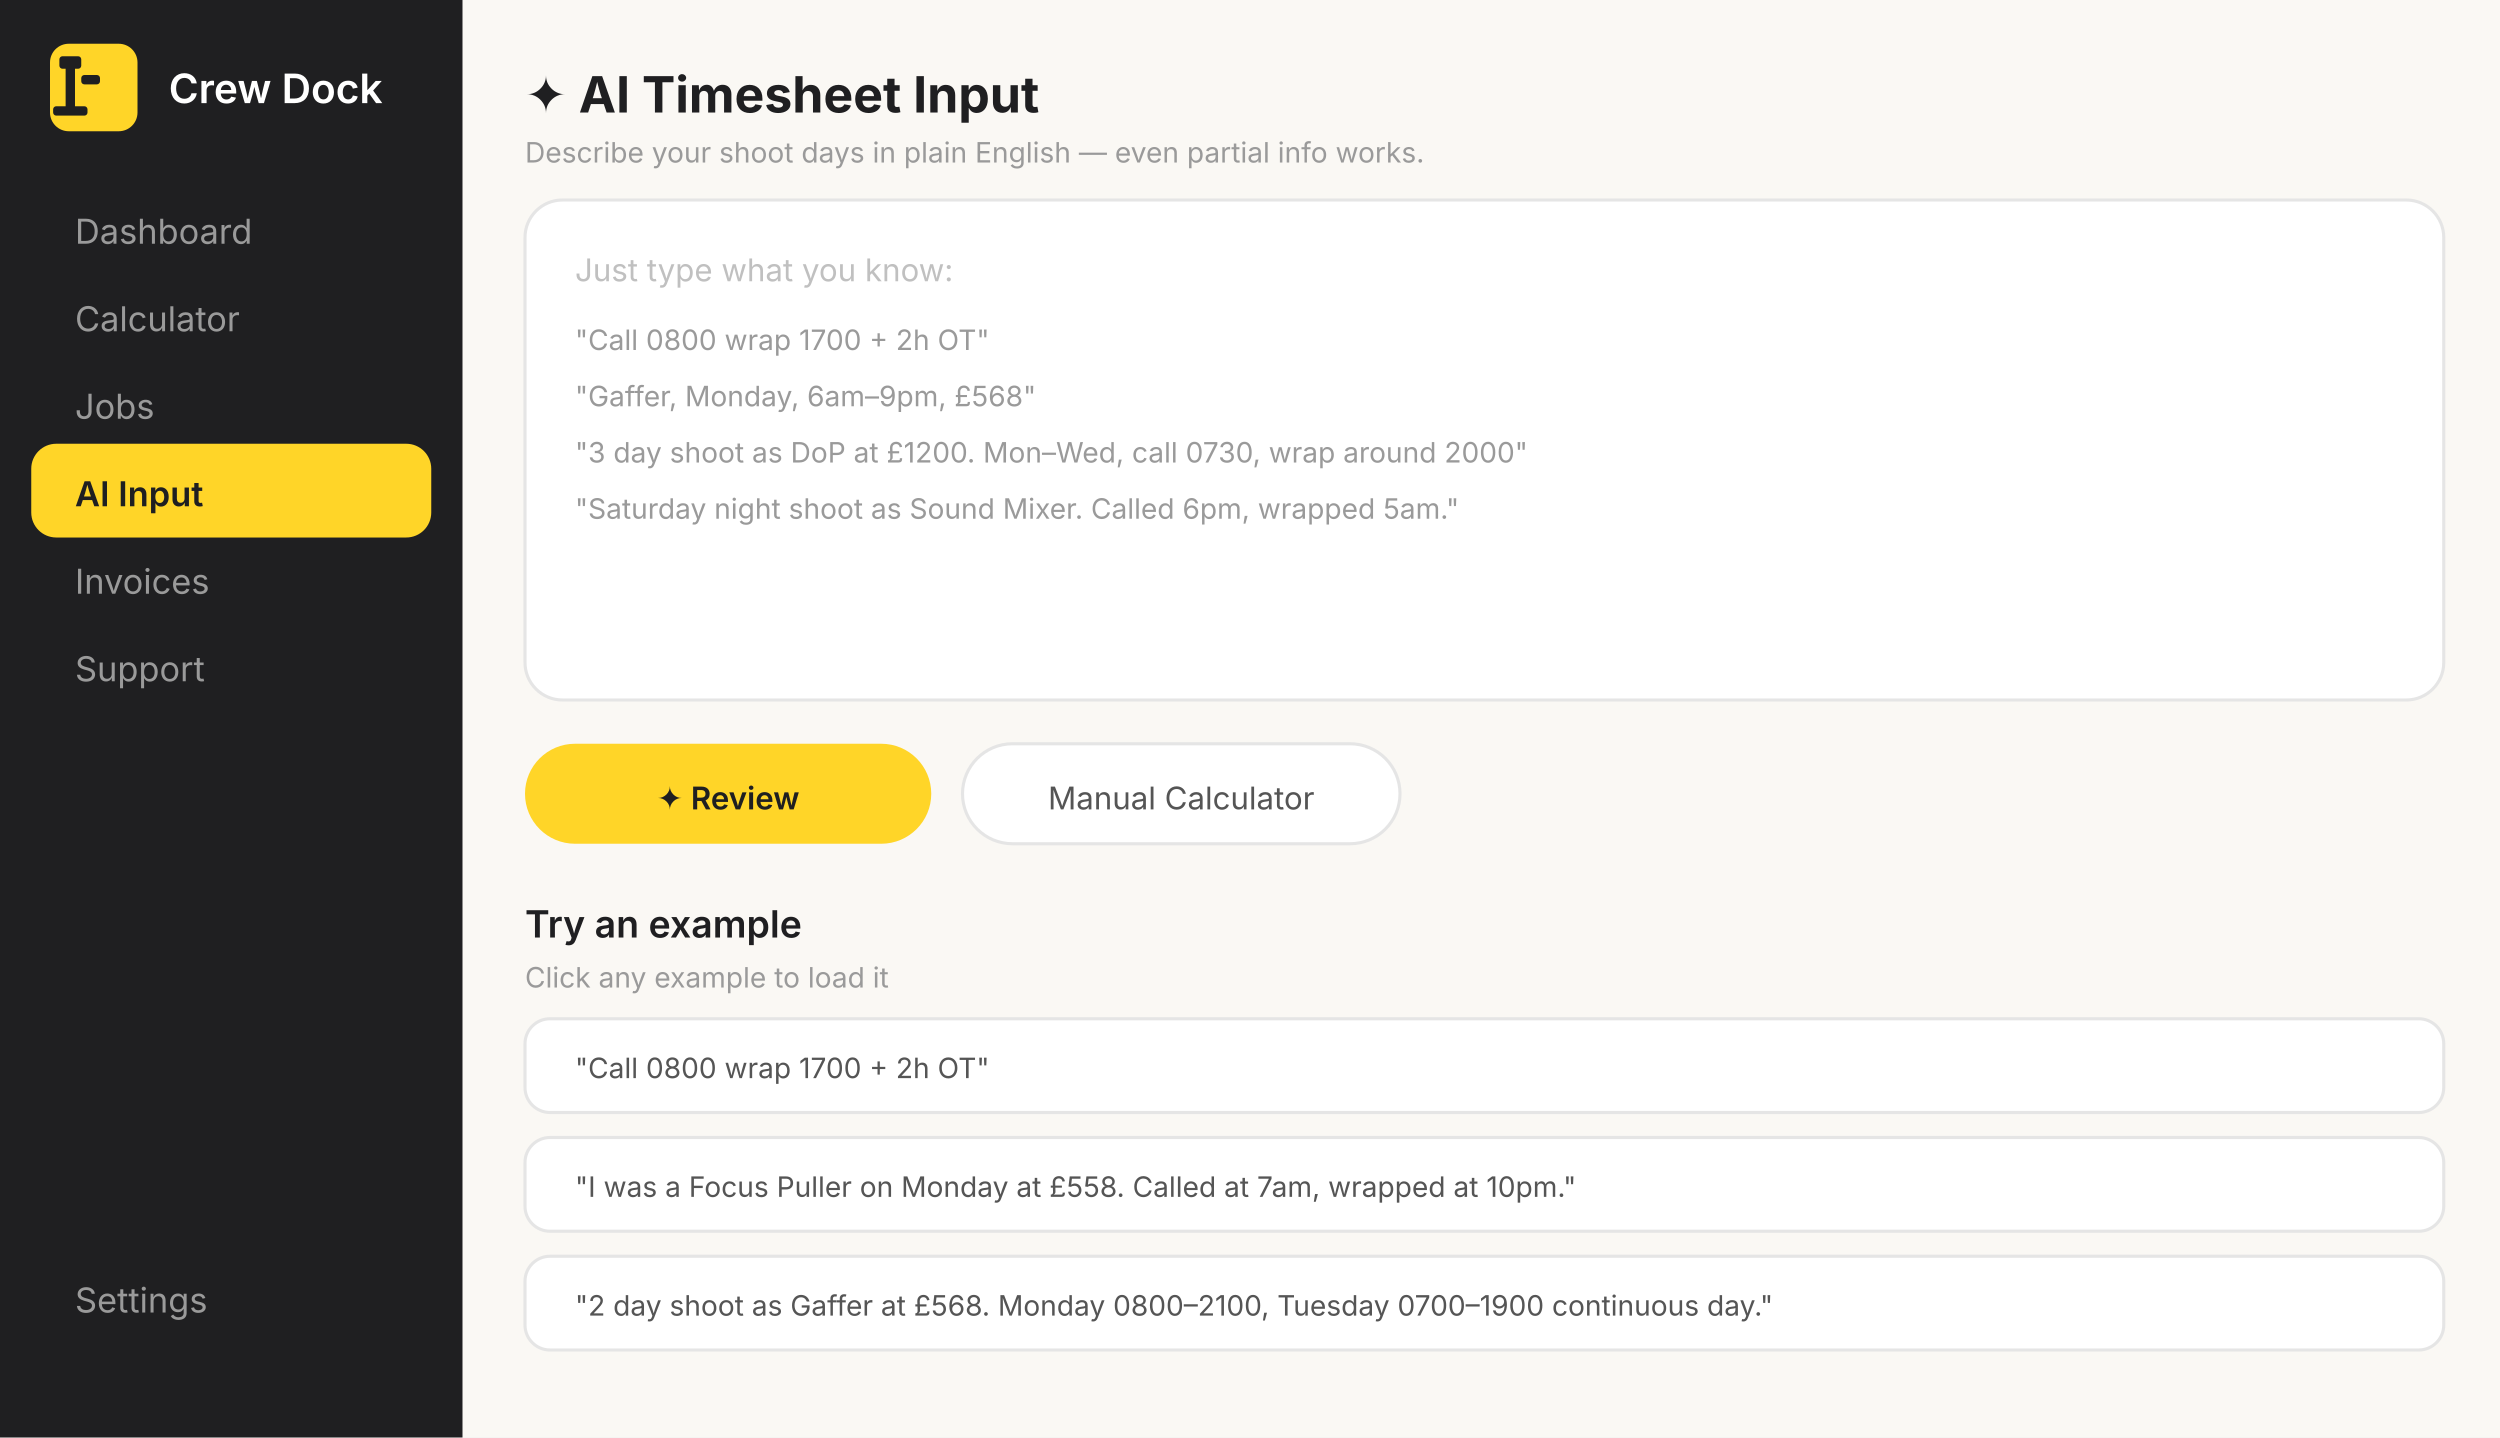
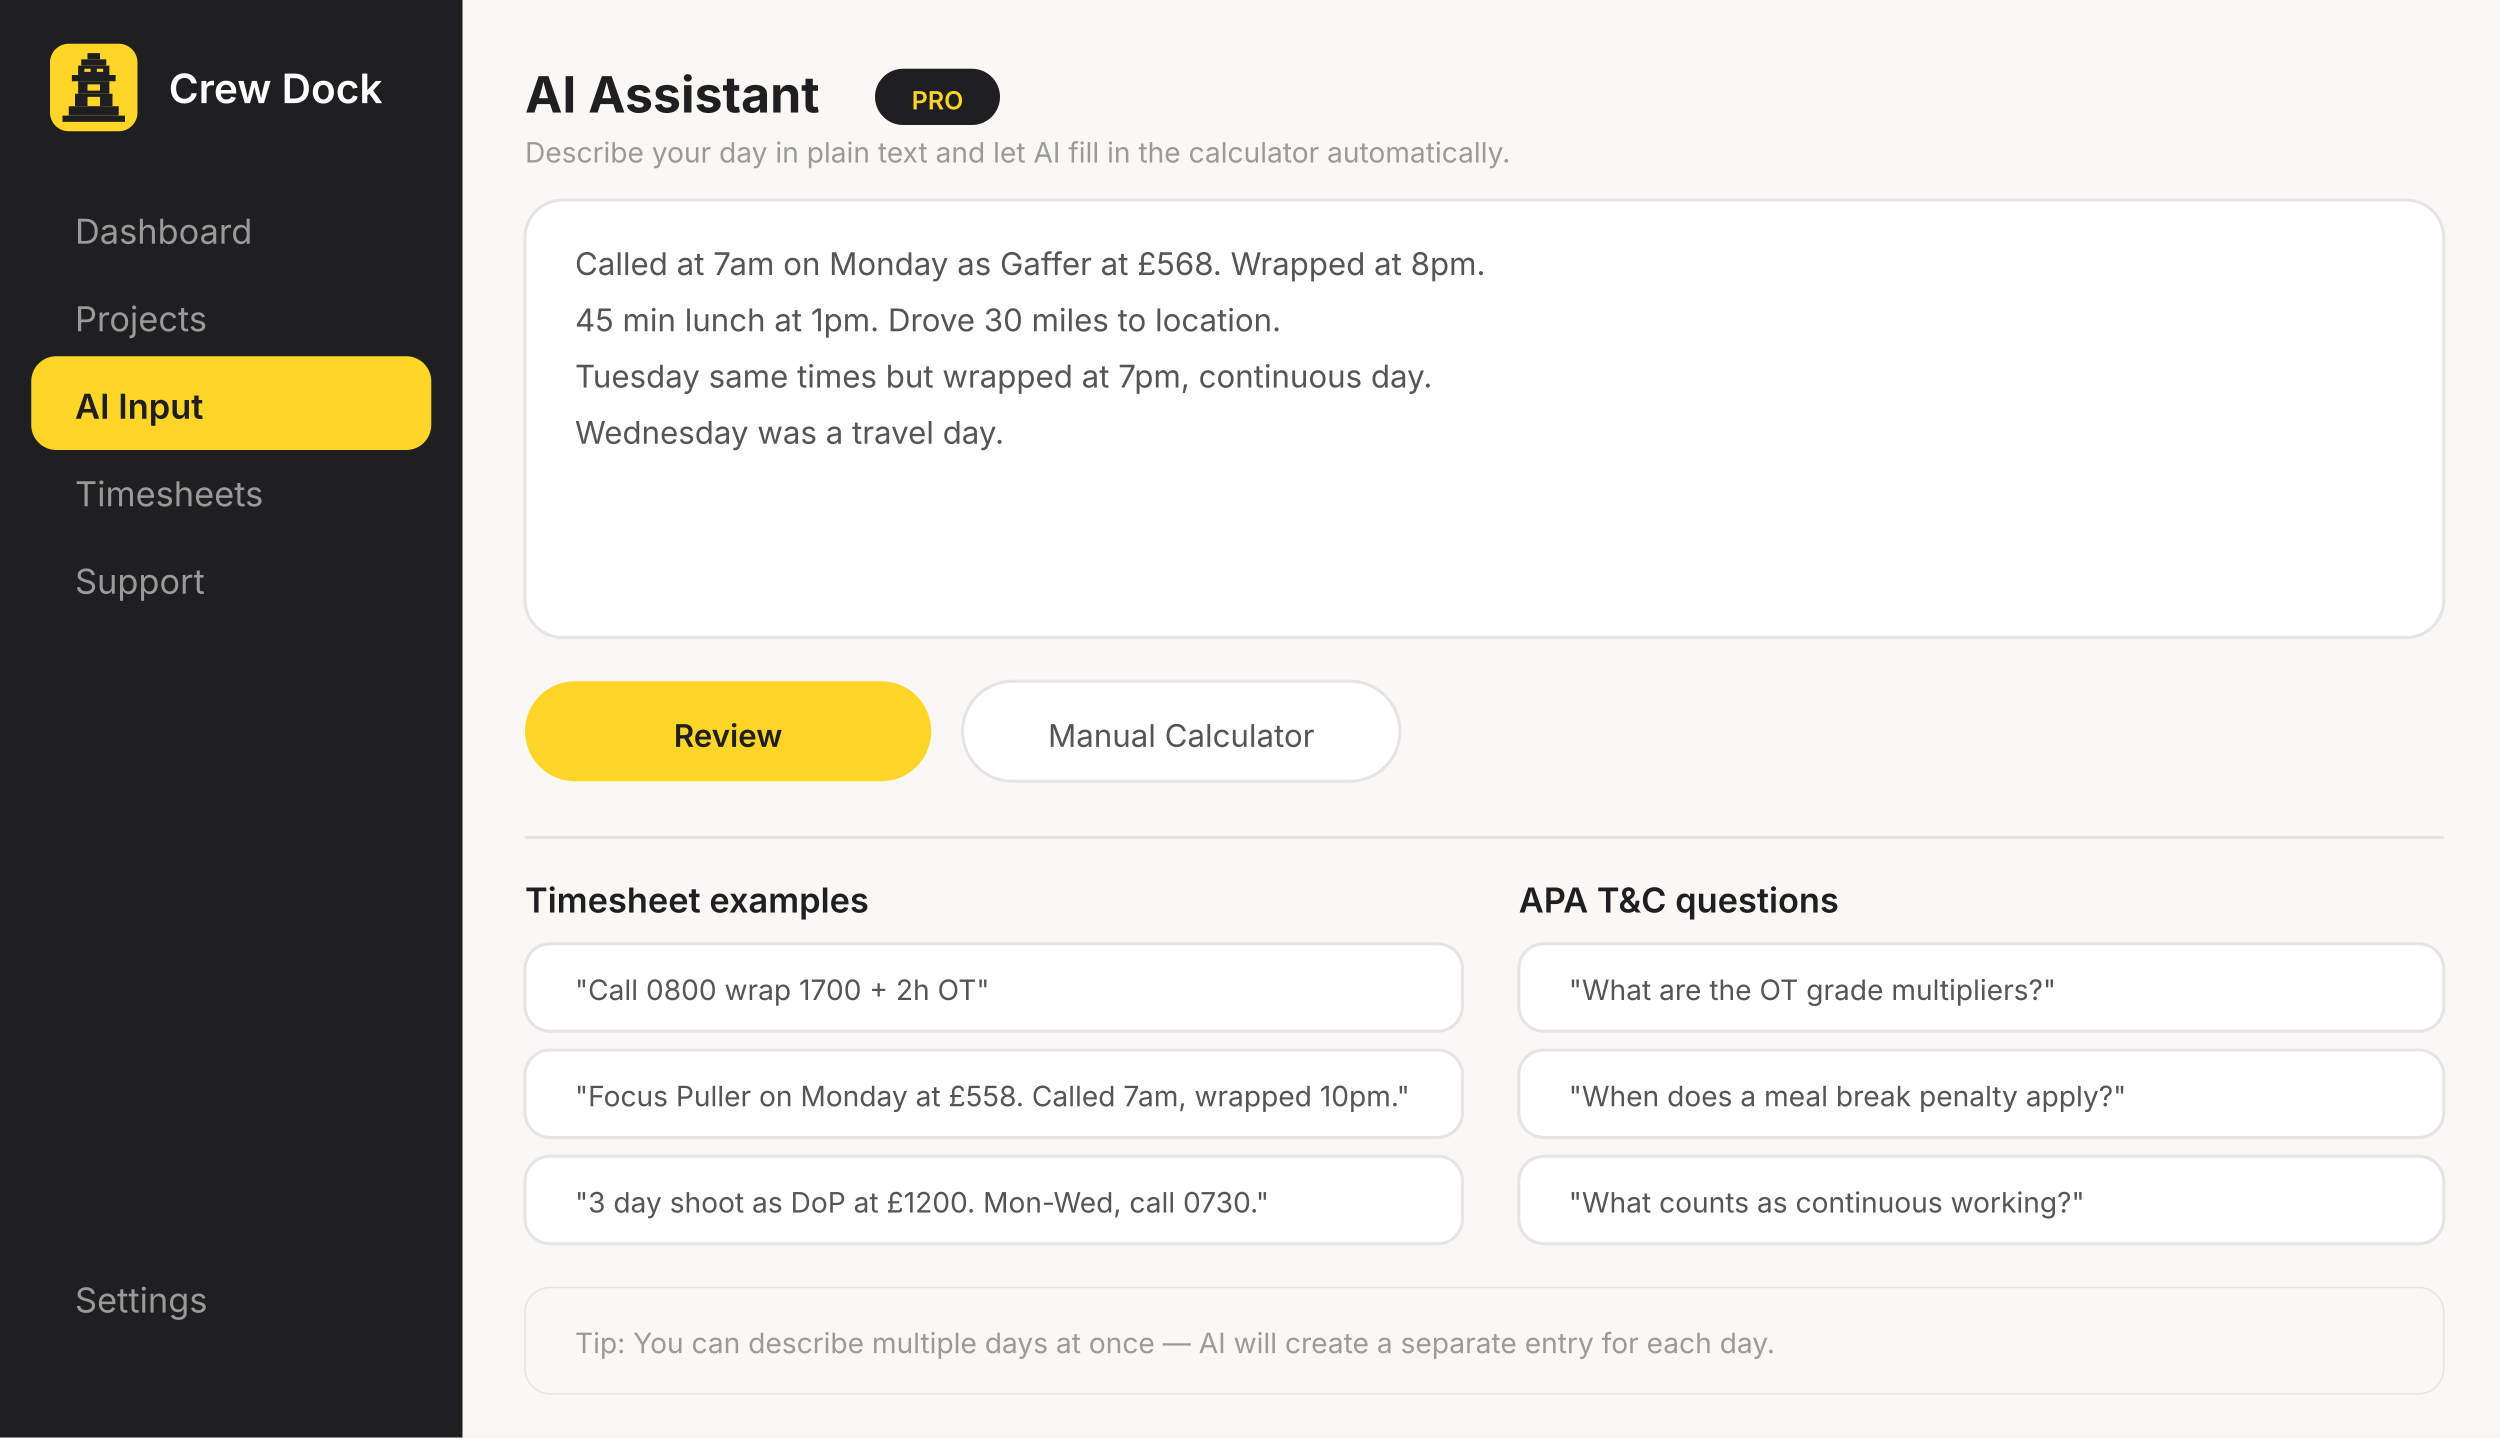
<svg xmlns="http://www.w3.org/2000/svg" viewBox="0 0 800 460" font-family="system-ui, -apple-system, sans-serif">
  <rect width="800" height="460" fill="#FAF8F4" />
  <rect width="148" height="460" fill="#1F1F21" />
  <rect x="16" y="14" width="28" height="28" rx="6" fill="#FFD528" />
-   <rect x="21" y="20" width="3" height="16" rx="1" fill="#1F1F21" />
-   <rect x="19" y="18" width="7" height="4" rx="1" fill="#1F1F21" />
-   <rect x="17" y="34" width="11" height="3" rx="1" fill="#1F1F21" />
-   <rect x="26" y="24" width="6" height="3" rx="1" fill="#1F1F21" />
+   <g fill="#1F1F21">
+     <rect x="28" y="17" width="4" height="2" />
+     <rect x="26" y="19" width="8" height="2" />
+     <rect x="25" y="21" width="10" height="3" />
+     <rect x="27" y="22" width="2" height="1" fill="#FFD528" />
+     <rect x="31" y="22" width="2" height="1" fill="#FFD528" />
+     <rect x="23" y="24" width="14" height="2" />
+     <rect x="25" y="26" width="10" height="4" />
+     <rect x="28" y="27" width="4" height="2" fill="#FFD528" />
+     <rect x="24" y="30" width="12" height="4" />
+     <rect x="28" y="31" width="4" height="3" fill="#FFD528" />
+     <rect x="22" y="34" width="16" height="3" />
+     <rect x="20" y="37" width="20" height="2" />
+   </g>
  <text x="54" y="33" fill="white" font-size="13" font-weight="600">Crew Dock</text>
  <text x="24" y="78" fill="#9A9A9A" font-size="11">Dashboard</text>
-   <text x="24" y="106" fill="#9A9A9A" font-size="11">Calculator</text>
-   <text x="24" y="134" fill="#9A9A9A" font-size="11">Jobs</text>
-   <rect x="10" y="142" width="128" height="30" rx="8" fill="#FFD528" />
-   <text x="24" y="162" fill="#1F1F21" font-size="11" font-weight="600">AI Input</text>
-   <text x="24" y="190" fill="#9A9A9A" font-size="11">Invoices</text>
-   <text x="24" y="218" fill="#9A9A9A" font-size="11">Support</text>
+   <text x="24" y="106" fill="#9A9A9A" font-size="11">Projects</text>
+   <rect x="10" y="114" width="128" height="30" rx="8" fill="#FFD528" />
+   <text x="24" y="134" fill="#1F1F21" font-size="11" font-weight="600">AI Input</text>
+   <text x="24" y="162" fill="#9A9A9A" font-size="11">Timesheets</text>
+   <text x="24" y="190" fill="#9A9A9A" font-size="11">Support</text>
  <text x="24" y="420" fill="#9A9A9A" font-size="11">Settings</text>
-   <text x="168" y="36" fill="#1F1F21" font-size="16" font-weight="700">✦ AI Timesheet Input</text>
-   <text x="168" y="52" fill="#9A9A9A" font-size="9">Describe your shoot days in plain English — even partial info works.</text>
-   <rect x="168" y="64" width="614" height="160" rx="12" fill="white" stroke="#E5E5E5" stroke-width="1" />
-   <text x="184" y="90" fill="#C0C0C0" font-size="10">Just type what you know:</text>
-   <text x="184" y="112" fill="#9A9A9A" font-size="9">"Call 0800 wrap 1700 + 2h OT"</text>
-   <text x="184" y="130" fill="#9A9A9A" font-size="9">"Gaffer, Monday, 6am–9pm, £568"</text>
-   <text x="184" y="148" fill="#9A9A9A" font-size="9">"3 day shoot as DoP at £1200. Mon–Wed, call 0730, wrap around 2000"</text>
-   <text x="184" y="166" fill="#9A9A9A" font-size="9">"Saturday night shoot as Sound Mixer. Called 6pm, wrapped 5am."</text>
-   <rect x="168" y="238" width="130" height="32" rx="16" fill="#FFD528" />
-   <text x="233" y="259" text-anchor="middle" fill="#1F1F21" font-size="10" font-weight="600">✦ Review</text>
-   <rect x="308" y="238" width="140" height="32" rx="16" fill="white" stroke="#E5E5E5" stroke-width="1" />
-   <text x="378" y="259" text-anchor="middle" fill="#555" font-size="10">Manual Calculator</text>
-   <text x="168" y="300" fill="#1F1F21" font-size="12" font-weight="600">Try an example</text>
-   <text x="168" y="316" fill="#9A9A9A" font-size="9">Click any example to load it</text>
-   <rect x="168" y="326" width="614" height="30" rx="8" fill="white" stroke="#E5E5E5" stroke-width="1" />
-   <text x="184" y="345" fill="#555" font-size="9">"Call 0800 wrap 1700 + 2h OT"</text>
-   <rect x="168" y="364" width="614" height="30" rx="8" fill="white" stroke="#E5E5E5" stroke-width="1" />
-   <text x="184" y="383" fill="#555" font-size="9">"I was a Focus Puller on Monday at £558. Called at 7am, wrapped at 10pm."</text>
-   <rect x="168" y="402" width="614" height="30" rx="8" fill="white" stroke="#E5E5E5" stroke-width="1" />
-   <text x="184" y="421" fill="#555" font-size="9">"2 day shoot as Gaffer at £568. Monday 0800–2100, Tuesday 0700–1900 continuous day."</text>
+   <text x="168" y="36" fill="#1F1F21" font-size="16" font-weight="700">AI Assistant</text>
+   <text x="168" y="52" fill="#9A9A9A" font-size="9">Describe your day in plain text and let AI fill in the calculator automatically.</text>
+   <rect x="280" y="22" width="40" height="18" rx="9" fill="#1F1F21" />
+   <text x="300" y="35" text-anchor="middle" fill="#FFD528" font-size="8" font-weight="600">PRO</text>
+   <rect x="168" y="64" width="614" height="140" rx="12" fill="white" stroke="#E5E5E5" stroke-width="1" />
+   <text x="184" y="88" fill="#555" font-size="10">Called at 7am on Monday as Gaffer at £568. Wrapped at 8pm.</text>
+   <text x="184" y="106" fill="#555" font-size="10">45 min lunch at 1pm. Drove 30 miles to location.</text>
+   <text x="184" y="124" fill="#555" font-size="10">Tuesday same times but wrapped at 7pm, continuous day.</text>
+   <text x="184" y="142" fill="#555" font-size="10">Wednesday was a travel day.</text>
+   <rect x="168" y="218" width="130" height="32" rx="16" fill="#FFD528" />
+   <text x="233" y="239" text-anchor="middle" fill="#1F1F21" font-size="10" font-weight="600">Review</text>
+   <rect x="308" y="218" width="140" height="32" rx="16" fill="white" stroke="#E5E5E5" stroke-width="1" />
+   <text x="378" y="239" text-anchor="middle" fill="#555" font-size="10">Manual Calculator</text>
+   <line x1="168" y1="268" x2="782" y2="268" stroke="#E5E5E5" stroke-width="1" />
+   <text x="168" y="292" fill="#1F1F21" font-size="11" font-weight="600">Timesheet examples</text>
+   <rect x="168" y="302" width="300" height="28" rx="8" fill="white" stroke="#E5E5E5" stroke-width="1" />
+   <text x="184" y="320" fill="#555" font-size="9">"Call 0800 wrap 1700 + 2h OT"</text>
+   <rect x="168" y="336" width="300" height="28" rx="8" fill="white" stroke="#E5E5E5" stroke-width="1" />
+   <text x="184" y="354" fill="#555" font-size="9">"Focus Puller on Monday at £558. Called 7am, wrapped 10pm."</text>
+   <rect x="168" y="370" width="300" height="28" rx="8" fill="white" stroke="#E5E5E5" stroke-width="1" />
+   <text x="184" y="388" fill="#555" font-size="9">"3 day shoot as DoP at £1200. Mon-Wed, call 0730."</text>
+   <text x="486" y="292" fill="#1F1F21" font-size="11" font-weight="600">APA T&amp;C questions</text>
+   <rect x="486" y="302" width="296" height="28" rx="8" fill="white" stroke="#E5E5E5" stroke-width="1" />
+   <text x="502" y="320" fill="#555" font-size="9">"What are the OT grade multipliers?"</text>
+   <rect x="486" y="336" width="296" height="28" rx="8" fill="white" stroke="#E5E5E5" stroke-width="1" />
+   <text x="502" y="354" fill="#555" font-size="9">"When does a meal break penalty apply?"</text>
+   <rect x="486" y="370" width="296" height="28" rx="8" fill="white" stroke="#E5E5E5" stroke-width="1" />
+   <text x="502" y="388" fill="#555" font-size="9">"What counts as continuous working?"</text>
+   <rect x="168" y="412" width="614" height="34" rx="8" fill="#FAF8F4" stroke="#E5E5E5" stroke-width="0.5" />
+   <text x="184" y="433" fill="#9A9A9A" font-size="9">Tip: You can describe multiple days at once — AI will create a separate entry for each day.</text>
</svg>
